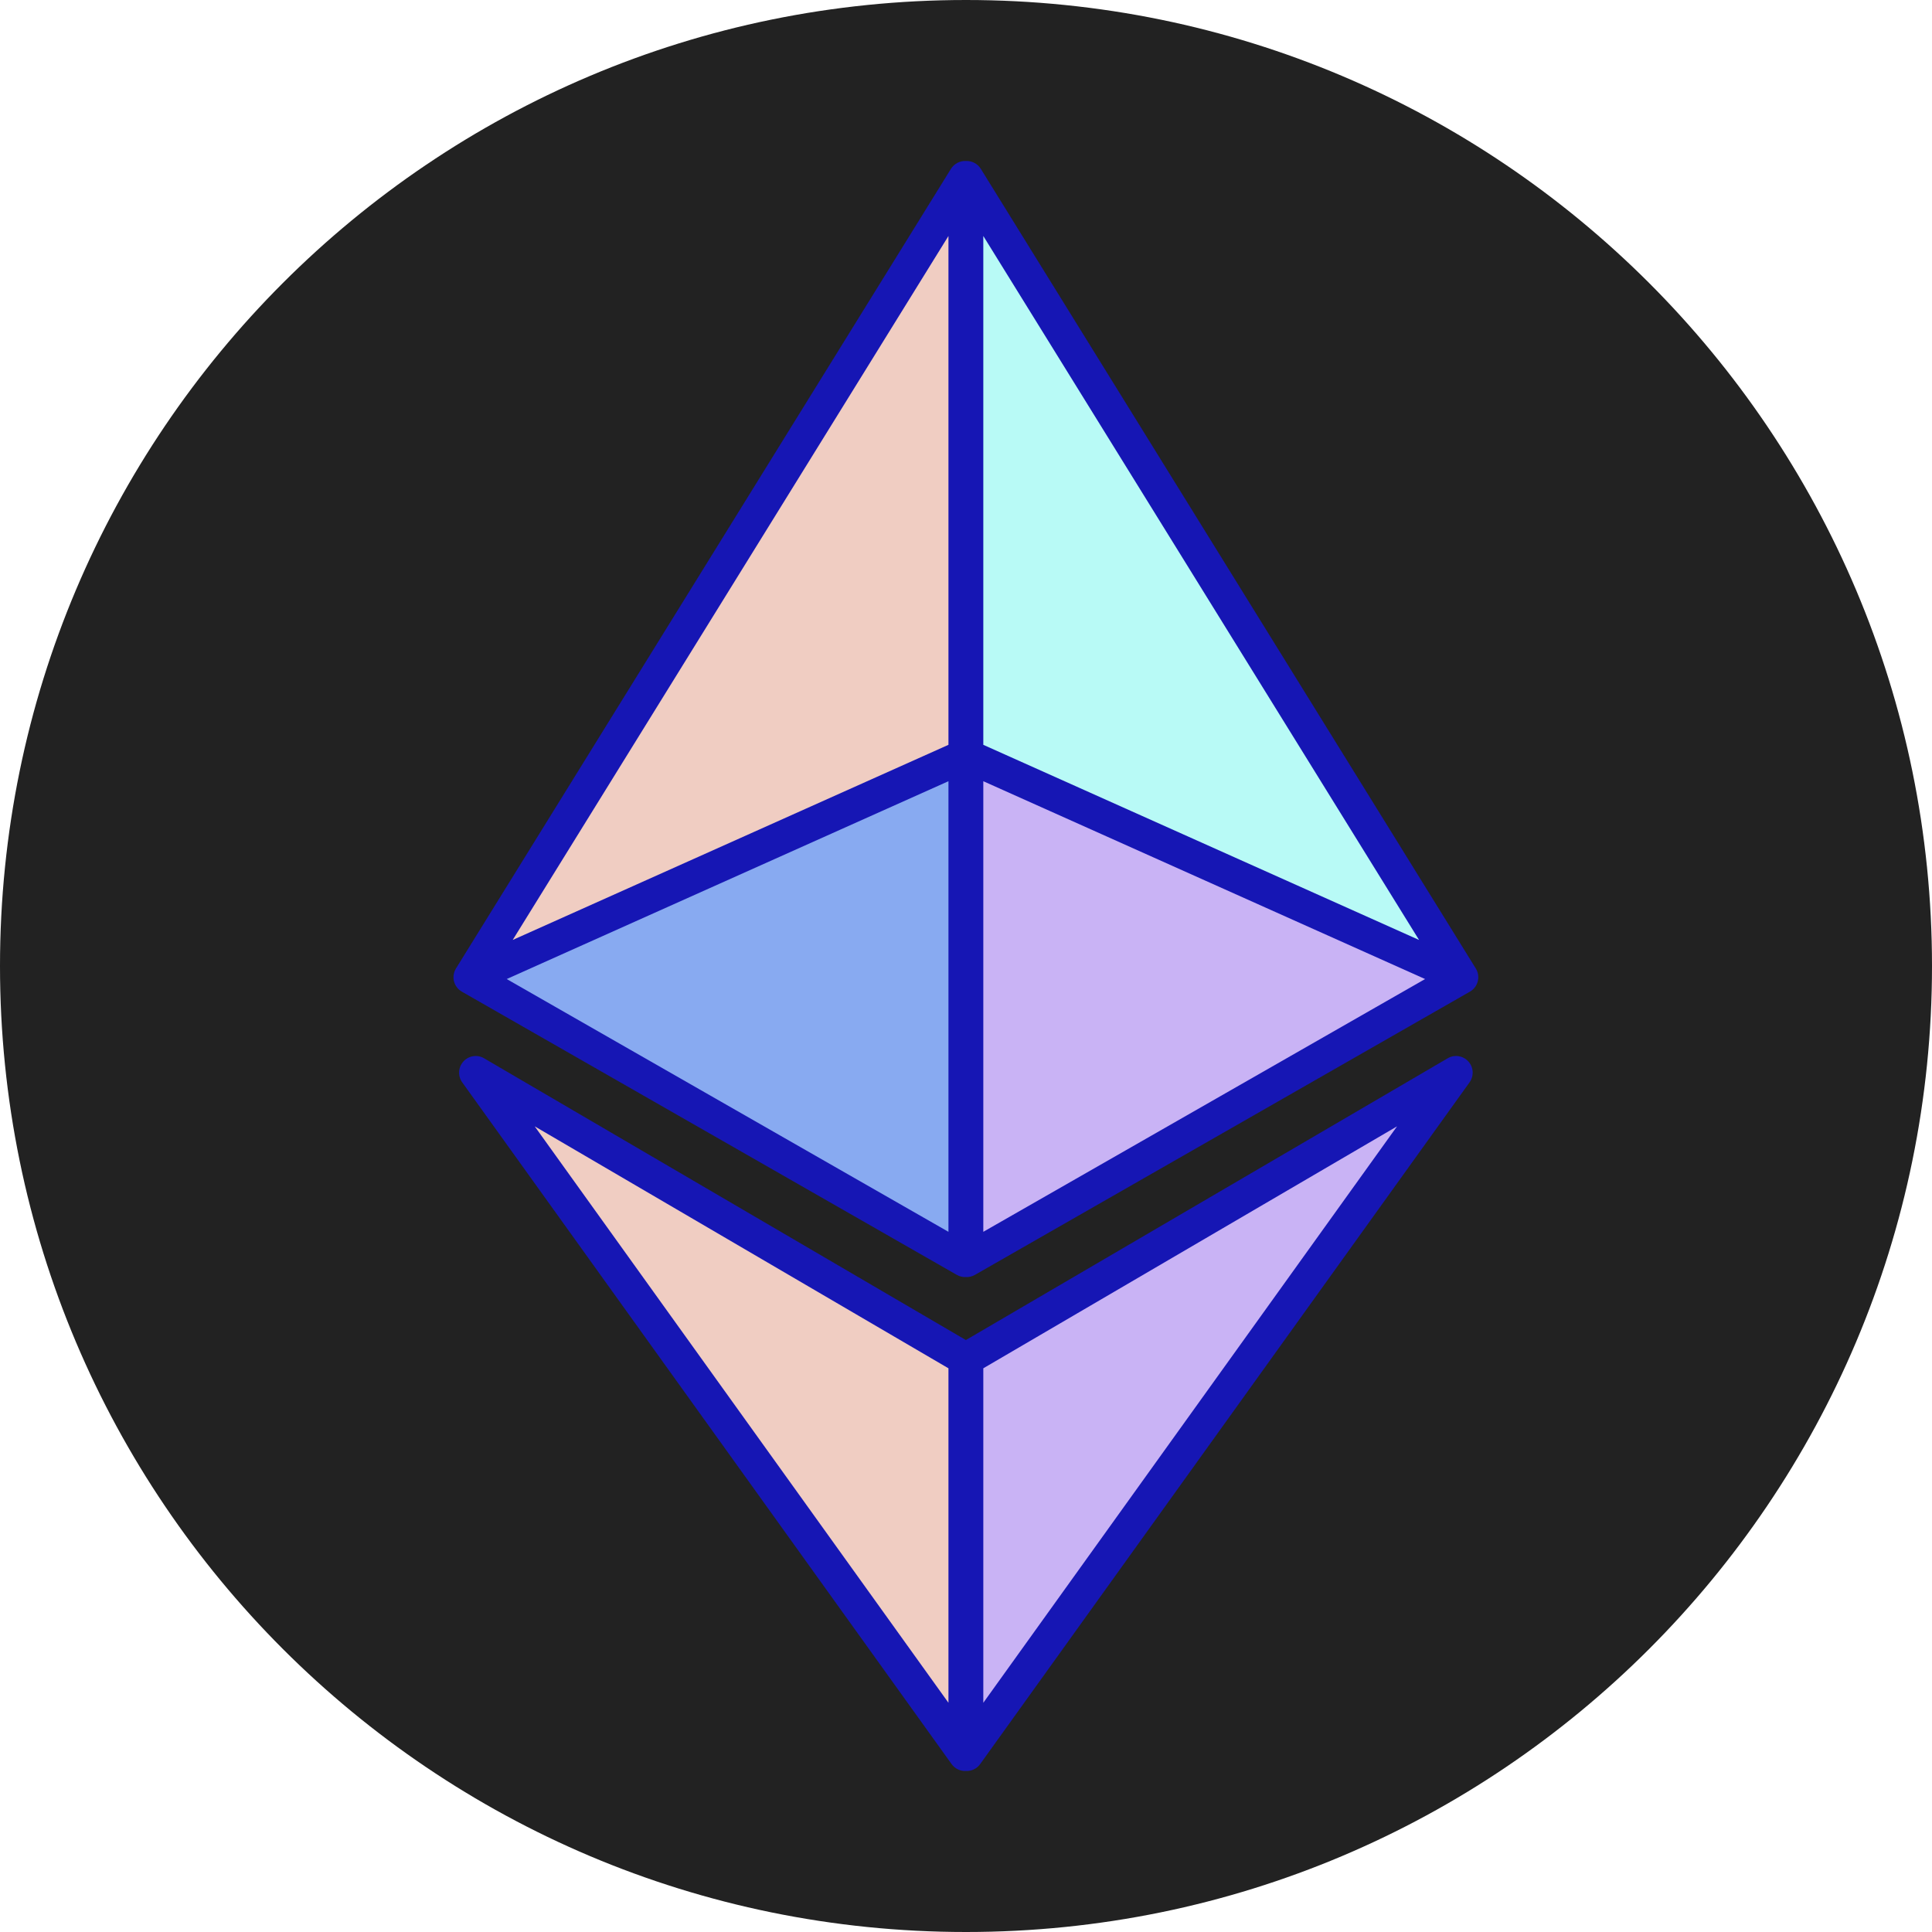
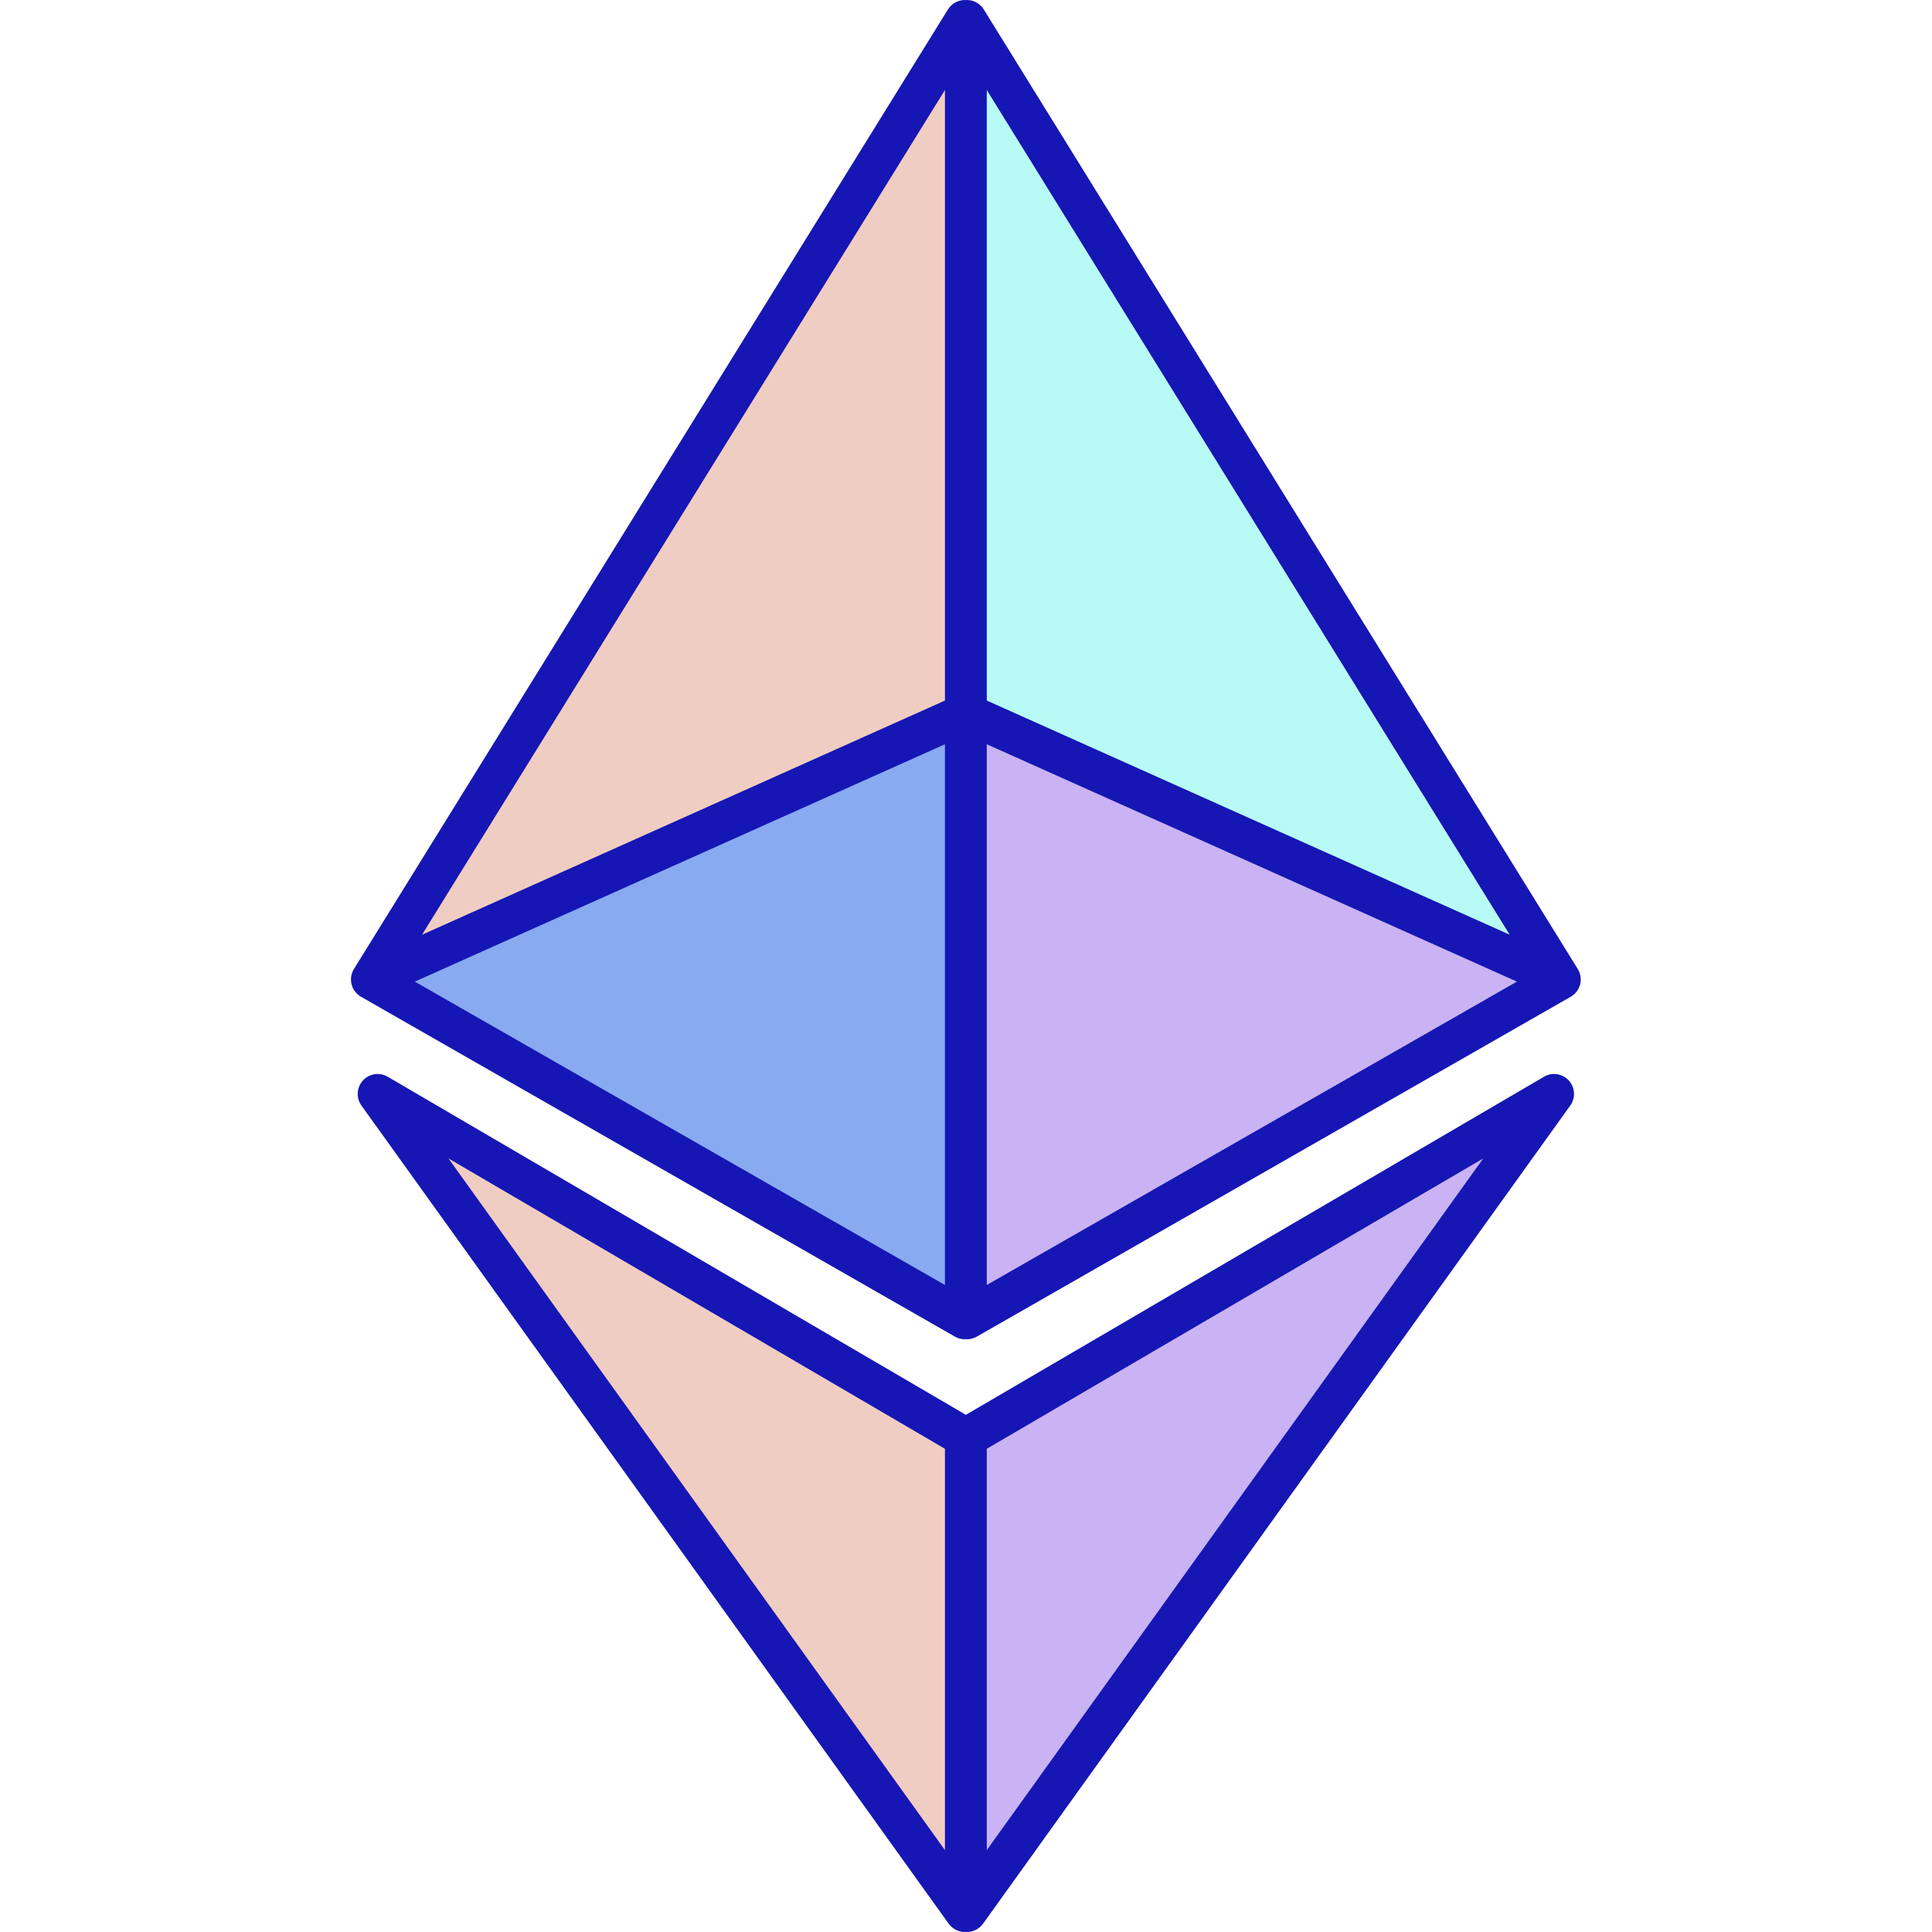
<svg xmlns="http://www.w3.org/2000/svg" width="48" height="48" viewBox="0 0 48 48" fill="none">
-   <rect width="48" height="48" rx="24" fill="#222222" />
-   <path fill-rule="evenodd" clip-rule="evenodd" d="M23.997 4C24.145 3.993 24.288 4.066 24.368 4.195L36.666 24.062C36.725 24.157 36.742 24.272 36.715 24.38C36.687 24.489 36.617 24.581 36.52 24.637L24.222 31.674C24.153 31.714 24.074 31.732 23.997 31.728C23.92 31.732 23.842 31.714 23.772 31.674L11.474 24.637C11.377 24.581 11.307 24.489 11.279 24.38C11.252 24.272 11.27 24.157 11.328 24.062L23.626 4.195C23.706 4.066 23.85 3.993 23.997 4ZM36.48 26.371C36.612 26.515 36.624 26.731 36.511 26.89L24.352 43.828C24.269 43.944 24.135 44.006 23.997 43.999C23.86 44.006 23.725 43.944 23.642 43.828L11.483 26.89C11.37 26.731 11.383 26.515 11.514 26.371C11.645 26.227 11.859 26.194 12.027 26.293L23.997 33.293L35.967 26.293C36.135 26.194 36.349 26.227 36.48 26.371Z" fill="#1616B4" />
-   <path d="M23.564 42.305L13.285 27.984L23.564 33.995V42.305Z" fill="#F0CDC2" />
-   <path d="M24.43 42.305V33.995L34.709 27.984L24.43 42.305Z" fill="#C9B3F5" />
-   <path d="M23.564 30.604L12.589 24.324L23.564 19.409V30.604Z" fill="#88AAF1" />
-   <path d="M24.43 30.604V19.409L35.406 24.324L24.43 30.604Z" fill="#C9B3F5" />
-   <path d="M23.564 18.505L12.738 23.353L23.564 5.863V18.505Z" fill="#F0CDC2" />
-   <path d="M24.43 18.505V5.863L35.256 23.353L24.43 18.505Z" fill="#B8FAF6" />
+   <path fill-rule="evenodd" clip-rule="evenodd" d="M23.997 0.001C24.174 -0.008 24.345 0.079 24.442 0.235L39.199 24.074C39.27 24.188 39.291 24.326 39.258 24.456C39.225 24.586 39.14 24.698 39.024 24.764L24.267 33.209C24.183 33.257 24.089 33.278 23.997 33.273C23.904 33.278 23.81 33.257 23.726 33.209L8.969 24.764C8.853 24.698 8.768 24.586 8.735 24.456C8.702 24.326 8.723 24.188 8.794 24.074L23.551 0.235C23.648 0.079 23.82 -0.008 23.997 0.001ZM38.977 26.845C39.134 27.018 39.149 27.277 39.013 27.467L24.423 47.794C24.323 47.932 24.162 48.008 23.997 47.999C23.831 48.008 23.67 47.932 23.57 47.794L8.98 27.467C8.844 27.277 8.859 27.018 9.016 26.845C9.174 26.672 9.431 26.633 9.632 26.751L23.997 35.151L38.361 26.751C38.562 26.633 38.819 26.672 38.977 26.845Z" fill="#1616B4" />
+   <path d="M23.477 45.966L11.142 28.781L23.477 35.995V45.966Z" fill="#F0CDC2" />
+   <path d="M24.516 45.966V35.995L36.851 28.781L24.516 45.966Z" fill="#C9B3F5" />
+   <path d="M23.477 31.925L10.306 24.388L23.477 18.491V31.925Z" fill="#88AAF1" />
+   <path d="M24.516 31.925V18.491L37.687 24.388L24.516 31.925Z" fill="#C9B3F5" />
+   <path d="M23.477 17.405L10.485 23.223L23.477 2.236V17.405Z" fill="#F0CDC2" />
+   <path d="M24.516 17.405V2.236L37.508 23.223L24.516 17.405Z" fill="#B8FAF6" />
</svg>
